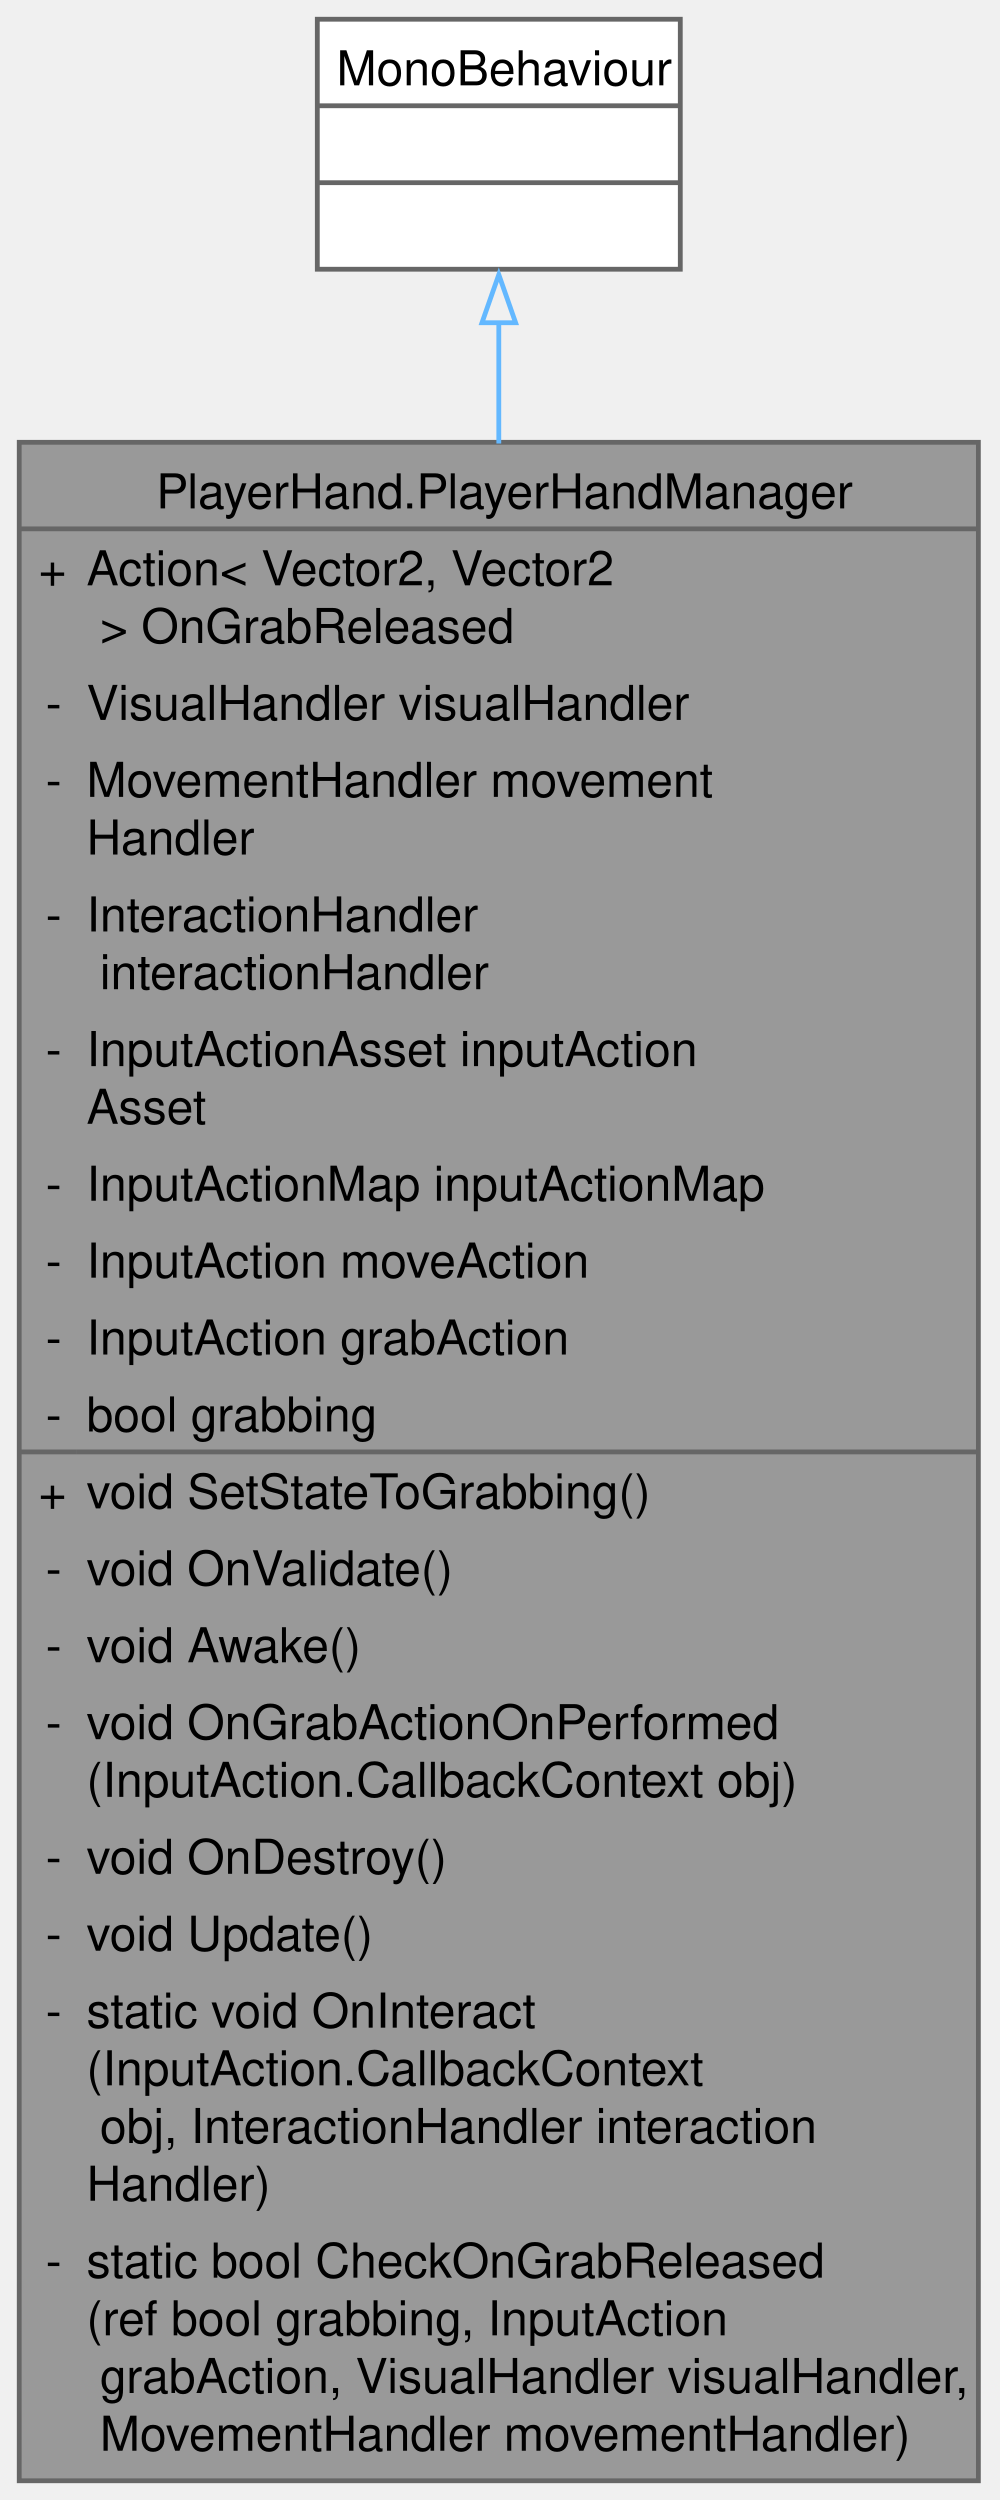
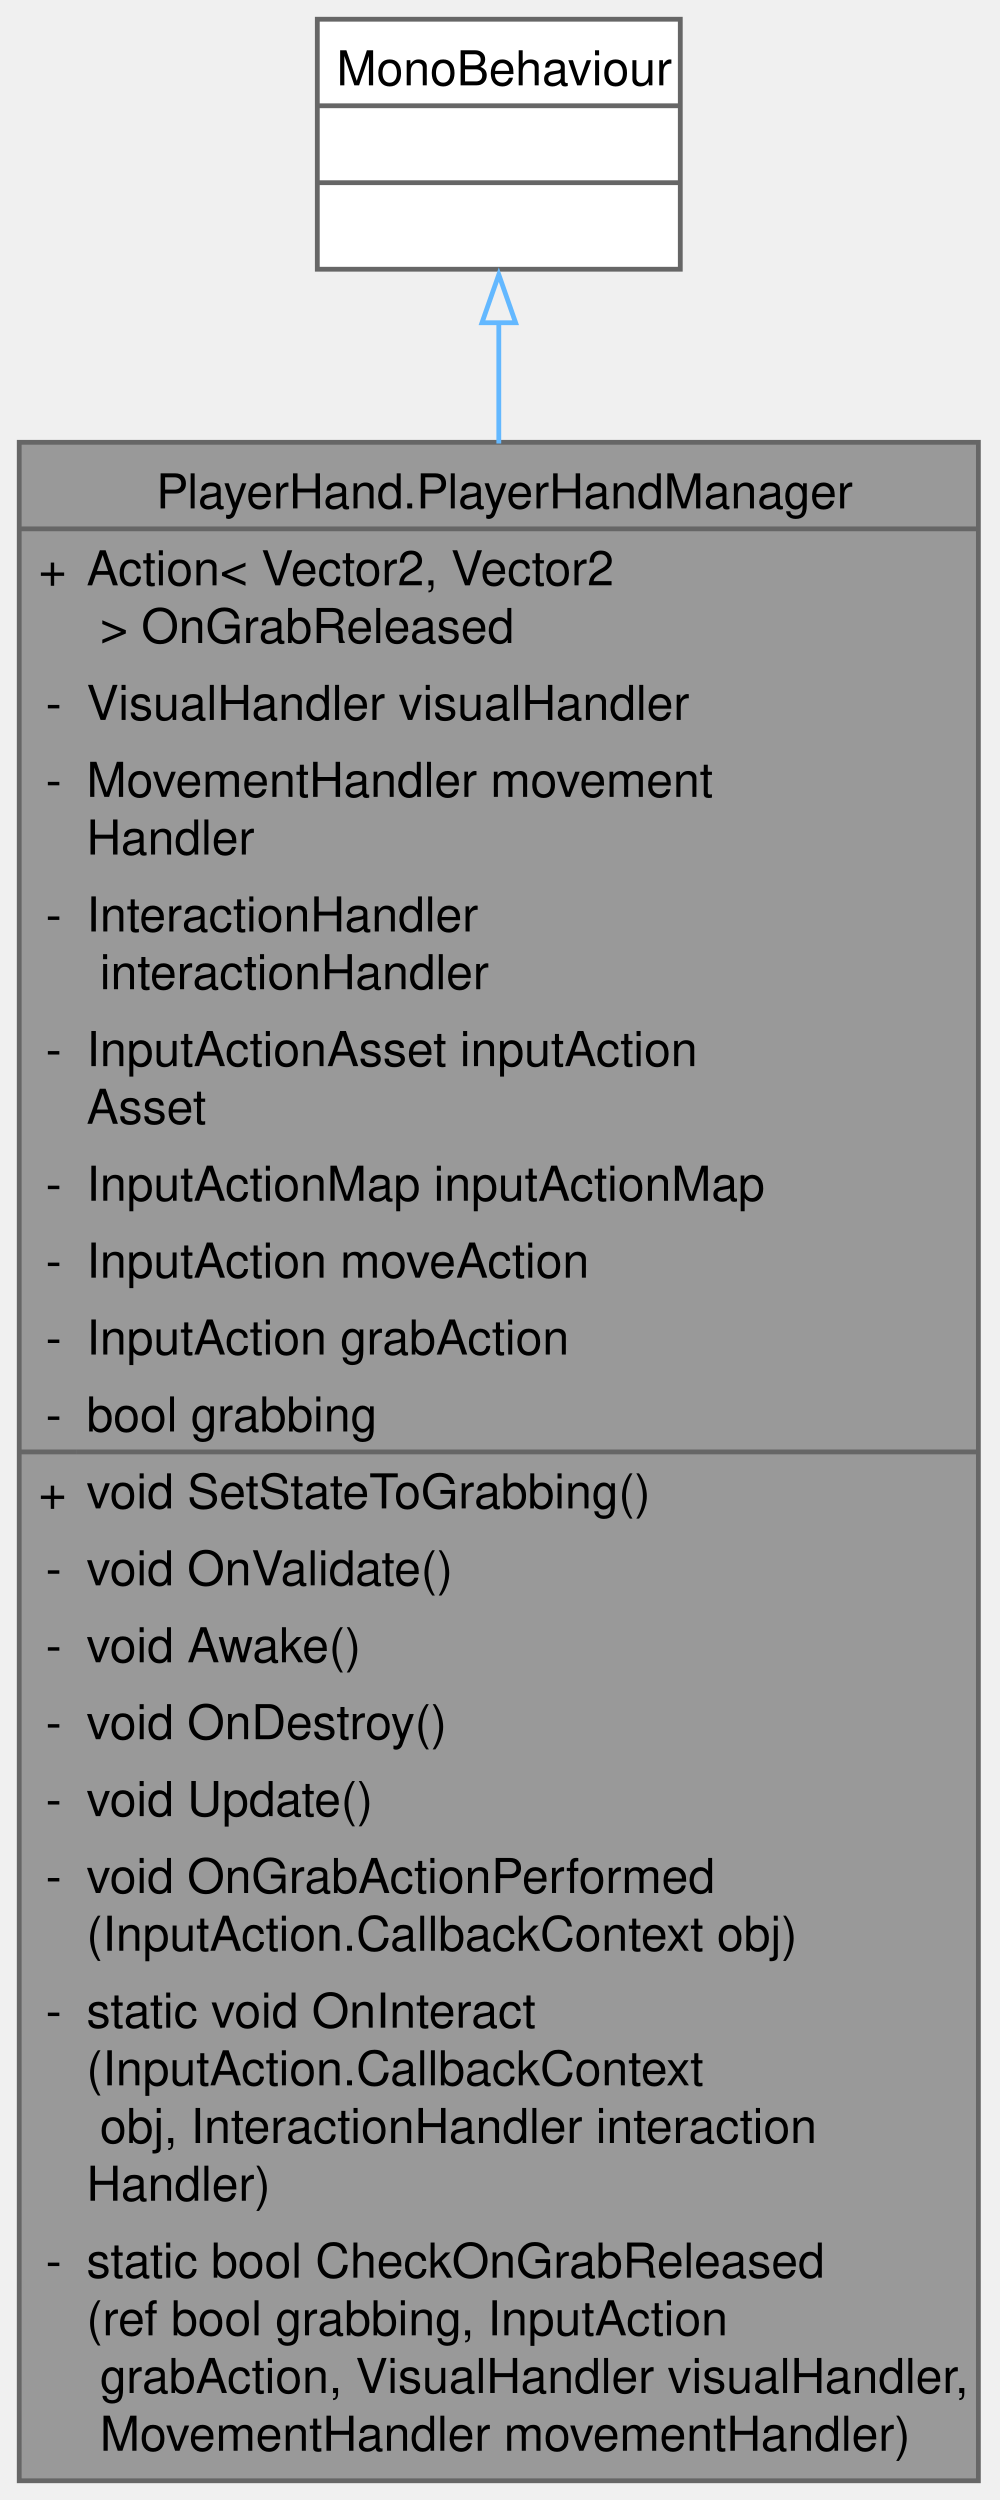
<svg xmlns="http://www.w3.org/2000/svg" xmlns:xlink="http://www.w3.org/1999/xlink" width="208pt" height="520pt" viewBox="0.00 0.00 208.00 520.00">
  <g id="graph0" class="graph" transform="scale(1 1) rotate(0) translate(4 516)">
    <g id="Node000001" class="node">
      <g id="a_Node000001">
-         <a xlink:title="Keeps track of mouse input and the hand state.">
+         <a xlink:title="Manages all playerHand handlers, and keeps track of mouse input and the hand state.">
          <polygon fill="#999999" stroke="none" points="199.5,-424 0,-424 0,0 199.5,0 199.5,-424" />
          <text xml:space="preserve" text-anchor="start" x="28.5" y="-410.25" font-family="Helvetica,sans-Serif" font-size="10.00">PlayerHand.PlayerHandManager</text>
          <text xml:space="preserve" text-anchor="start" x="4" y="-394.25" font-family="Helvetica,sans-Serif" font-size="10.00">+</text>
          <text xml:space="preserve" text-anchor="start" x="14" y="-394.25" font-family="Helvetica,sans-Serif" font-size="10.00">Action&lt; Vector2, Vector2</text>
          <text xml:space="preserve" text-anchor="start" x="14" y="-382.25" font-family="Helvetica,sans-Serif" font-size="10.00"> &gt; OnGrabReleased</text>
          <text xml:space="preserve" text-anchor="start" x="5.5" y="-366.25" font-family="Helvetica,sans-Serif" font-size="10.00">-</text>
          <text xml:space="preserve" text-anchor="start" x="14" y="-366.25" font-family="Helvetica,sans-Serif" font-size="10.00">VisualHandler visualHandler</text>
          <text xml:space="preserve" text-anchor="start" x="5.5" y="-350.25" font-family="Helvetica,sans-Serif" font-size="10.00">-</text>
          <text xml:space="preserve" text-anchor="start" x="14" y="-350.25" font-family="Helvetica,sans-Serif" font-size="10.00">MovementHandler movement</text>
          <text xml:space="preserve" text-anchor="start" x="14" y="-338.25" font-family="Helvetica,sans-Serif" font-size="10.00">Handler</text>
          <text xml:space="preserve" text-anchor="start" x="5.5" y="-322.25" font-family="Helvetica,sans-Serif" font-size="10.00">-</text>
          <text xml:space="preserve" text-anchor="start" x="14" y="-322.25" font-family="Helvetica,sans-Serif" font-size="10.00">InteractionHandler</text>
          <text xml:space="preserve" text-anchor="start" x="14" y="-310.25" font-family="Helvetica,sans-Serif" font-size="10.00"> interactionHandler</text>
          <text xml:space="preserve" text-anchor="start" x="5.5" y="-294.25" font-family="Helvetica,sans-Serif" font-size="10.00">-</text>
          <text xml:space="preserve" text-anchor="start" x="14" y="-294.25" font-family="Helvetica,sans-Serif" font-size="10.00">InputActionAsset inputAction</text>
          <text xml:space="preserve" text-anchor="start" x="14" y="-282.25" font-family="Helvetica,sans-Serif" font-size="10.00">Asset</text>
          <text xml:space="preserve" text-anchor="start" x="5.5" y="-266.25" font-family="Helvetica,sans-Serif" font-size="10.00">-</text>
          <text xml:space="preserve" text-anchor="start" x="14" y="-266.25" font-family="Helvetica,sans-Serif" font-size="10.00">InputActionMap inputActionMap</text>
          <text xml:space="preserve" text-anchor="start" x="5.5" y="-250.25" font-family="Helvetica,sans-Serif" font-size="10.00">-</text>
          <text xml:space="preserve" text-anchor="start" x="14" y="-250.25" font-family="Helvetica,sans-Serif" font-size="10.00">InputAction moveAction</text>
          <text xml:space="preserve" text-anchor="start" x="5.5" y="-234.25" font-family="Helvetica,sans-Serif" font-size="10.00">-</text>
          <text xml:space="preserve" text-anchor="start" x="14" y="-234.25" font-family="Helvetica,sans-Serif" font-size="10.00">InputAction grabAction</text>
          <text xml:space="preserve" text-anchor="start" x="5.5" y="-218.25" font-family="Helvetica,sans-Serif" font-size="10.00">-</text>
          <text xml:space="preserve" text-anchor="start" x="14" y="-218.25" font-family="Helvetica,sans-Serif" font-size="10.00">bool grabbing</text>
          <text xml:space="preserve" text-anchor="start" x="4" y="-202.25" font-family="Helvetica,sans-Serif" font-size="10.00">+</text>
          <text xml:space="preserve" text-anchor="start" x="14" y="-202.25" font-family="Helvetica,sans-Serif" font-size="10.00">void SetStateToGrabbing()</text>
          <text xml:space="preserve" text-anchor="start" x="5.5" y="-186.25" font-family="Helvetica,sans-Serif" font-size="10.00">-</text>
          <text xml:space="preserve" text-anchor="start" x="14" y="-186.25" font-family="Helvetica,sans-Serif" font-size="10.00">void OnValidate()</text>
          <text xml:space="preserve" text-anchor="start" x="5.5" y="-170.25" font-family="Helvetica,sans-Serif" font-size="10.00">-</text>
          <text xml:space="preserve" text-anchor="start" x="14" y="-170.25" font-family="Helvetica,sans-Serif" font-size="10.00">void Awake()</text>
          <text xml:space="preserve" text-anchor="start" x="5.5" y="-154.25" font-family="Helvetica,sans-Serif" font-size="10.00">-</text>
-           <text xml:space="preserve" text-anchor="start" x="14" y="-154.25" font-family="Helvetica,sans-Serif" font-size="10.00">void OnGrabActionOnPerformed</text>
-           <text xml:space="preserve" text-anchor="start" x="14" y="-142.25" font-family="Helvetica,sans-Serif" font-size="10.00">(InputAction.CallbackContext obj)</text>
-           <text xml:space="preserve" text-anchor="start" x="5.5" y="-126.25" font-family="Helvetica,sans-Serif" font-size="10.00">-</text>
-           <text xml:space="preserve" text-anchor="start" x="14" y="-126.25" font-family="Helvetica,sans-Serif" font-size="10.00">void OnDestroy()</text>
-           <text xml:space="preserve" text-anchor="start" x="5.5" y="-110.25" font-family="Helvetica,sans-Serif" font-size="10.00">-</text>
-           <text xml:space="preserve" text-anchor="start" x="14" y="-110.25" font-family="Helvetica,sans-Serif" font-size="10.00">void Update()</text>
+           <text xml:space="preserve" text-anchor="start" x="14" y="-154.25" font-family="Helvetica,sans-Serif" font-size="10.00">void OnDestroy()</text>
+           <text xml:space="preserve" text-anchor="start" x="5.5" y="-138.25" font-family="Helvetica,sans-Serif" font-size="10.00">-</text>
+           <text xml:space="preserve" text-anchor="start" x="14" y="-138.25" font-family="Helvetica,sans-Serif" font-size="10.00">void Update()</text>
+           <text xml:space="preserve" text-anchor="start" x="5.5" y="-122.25" font-family="Helvetica,sans-Serif" font-size="10.00">-</text>
+           <text xml:space="preserve" text-anchor="start" x="14" y="-122.25" font-family="Helvetica,sans-Serif" font-size="10.00">void OnGrabActionPerformed</text>
+           <text xml:space="preserve" text-anchor="start" x="14" y="-110.25" font-family="Helvetica,sans-Serif" font-size="10.00">(InputAction.CallbackContext obj)</text>
          <text xml:space="preserve" text-anchor="start" x="5.5" y="-94.25" font-family="Helvetica,sans-Serif" font-size="10.00">-</text>
          <text xml:space="preserve" text-anchor="start" x="14" y="-94.25" font-family="Helvetica,sans-Serif" font-size="10.00">static void OnInteract</text>
          <text xml:space="preserve" text-anchor="start" x="14" y="-82.25" font-family="Helvetica,sans-Serif" font-size="10.00">(InputAction.CallbackContext</text>
          <text xml:space="preserve" text-anchor="start" x="14" y="-70.25" font-family="Helvetica,sans-Serif" font-size="10.00"> obj, InteractionHandler interaction</text>
          <text xml:space="preserve" text-anchor="start" x="14" y="-58.25" font-family="Helvetica,sans-Serif" font-size="10.00">Handler)</text>
          <text xml:space="preserve" text-anchor="start" x="5.5" y="-42.25" font-family="Helvetica,sans-Serif" font-size="10.00">-</text>
          <text xml:space="preserve" text-anchor="start" x="14" y="-42.25" font-family="Helvetica,sans-Serif" font-size="10.00">static bool CheckOnGrabReleased</text>
          <text xml:space="preserve" text-anchor="start" x="14" y="-30.25" font-family="Helvetica,sans-Serif" font-size="10.00">(ref bool grabbing, InputAction</text>
          <text xml:space="preserve" text-anchor="start" x="14" y="-18.25" font-family="Helvetica,sans-Serif" font-size="10.00"> grabAction, VisualHandler visualHandler,</text>
          <text xml:space="preserve" text-anchor="start" x="14" y="-6.25" font-family="Helvetica,sans-Serif" font-size="10.00"> MovementHandler movementHandler)</text>
          <polygon fill="#666666" stroke="#666666" points="0,-406 0,-406 199.5,-406 199.5,-406 0,-406" />
          <polygon fill="#666666" stroke="#666666" points="0,-214 0,-214 12,-214 12,-214 0,-214" />
          <polygon fill="#666666" stroke="#666666" points="12,-214 12,-214 199.5,-214 199.5,-214 12,-214" />
          <polygon fill="none" stroke="#666666" points="0,0 0,-424 199.5,-424 199.5,0 0,0" />
        </a>
      </g>
    </g>
    <g id="Node000002" class="node">
      <g id="a_Node000002">
        <a xlink:href="class_mono_behaviour.html" target="_top" xlink:title=" ">
          <polygon fill="white" stroke="none" points="137.5,-512 62,-512 62,-460 137.5,-460 137.5,-512" />
          <text xml:space="preserve" text-anchor="start" x="66" y="-498.25" font-family="Helvetica,sans-Serif" font-size="10.00">MonoBehaviour</text>
          <text xml:space="preserve" text-anchor="start" x="98.25" y="-482.25" font-family="Helvetica,sans-Serif" font-size="10.00"> </text>
          <text xml:space="preserve" text-anchor="start" x="98.25" y="-466.25" font-family="Helvetica,sans-Serif" font-size="10.00"> </text>
          <polygon fill="#666666" stroke="#666666" points="62,-494 62,-494 137.5,-494 137.5,-494 62,-494" />
          <polygon fill="#666666" stroke="#666666" points="62,-478 62,-478 137.5,-478 137.5,-478 62,-478" />
          <polygon fill="none" stroke="#666666" points="62,-460 62,-512 137.5,-512 137.5,-460 62,-460" />
        </a>
      </g>
    </g>
    <g id="edge1_Node000001_Node000002" class="edge">
      <g id="a_edge1_Node000001_Node000002">
        <a xlink:title=" ">
          <path fill="none" stroke="#63b8ff" d="M99.75,-448.93C99.75,-441.37 99.75,-432.89 99.75,-423.75" />
          <polygon fill="none" stroke="#63b8ff" points="96.25,-448.87 99.75,-458.87 103.25,-448.87 96.25,-448.87" />
        </a>
      </g>
    </g>
  </g>
</svg>
